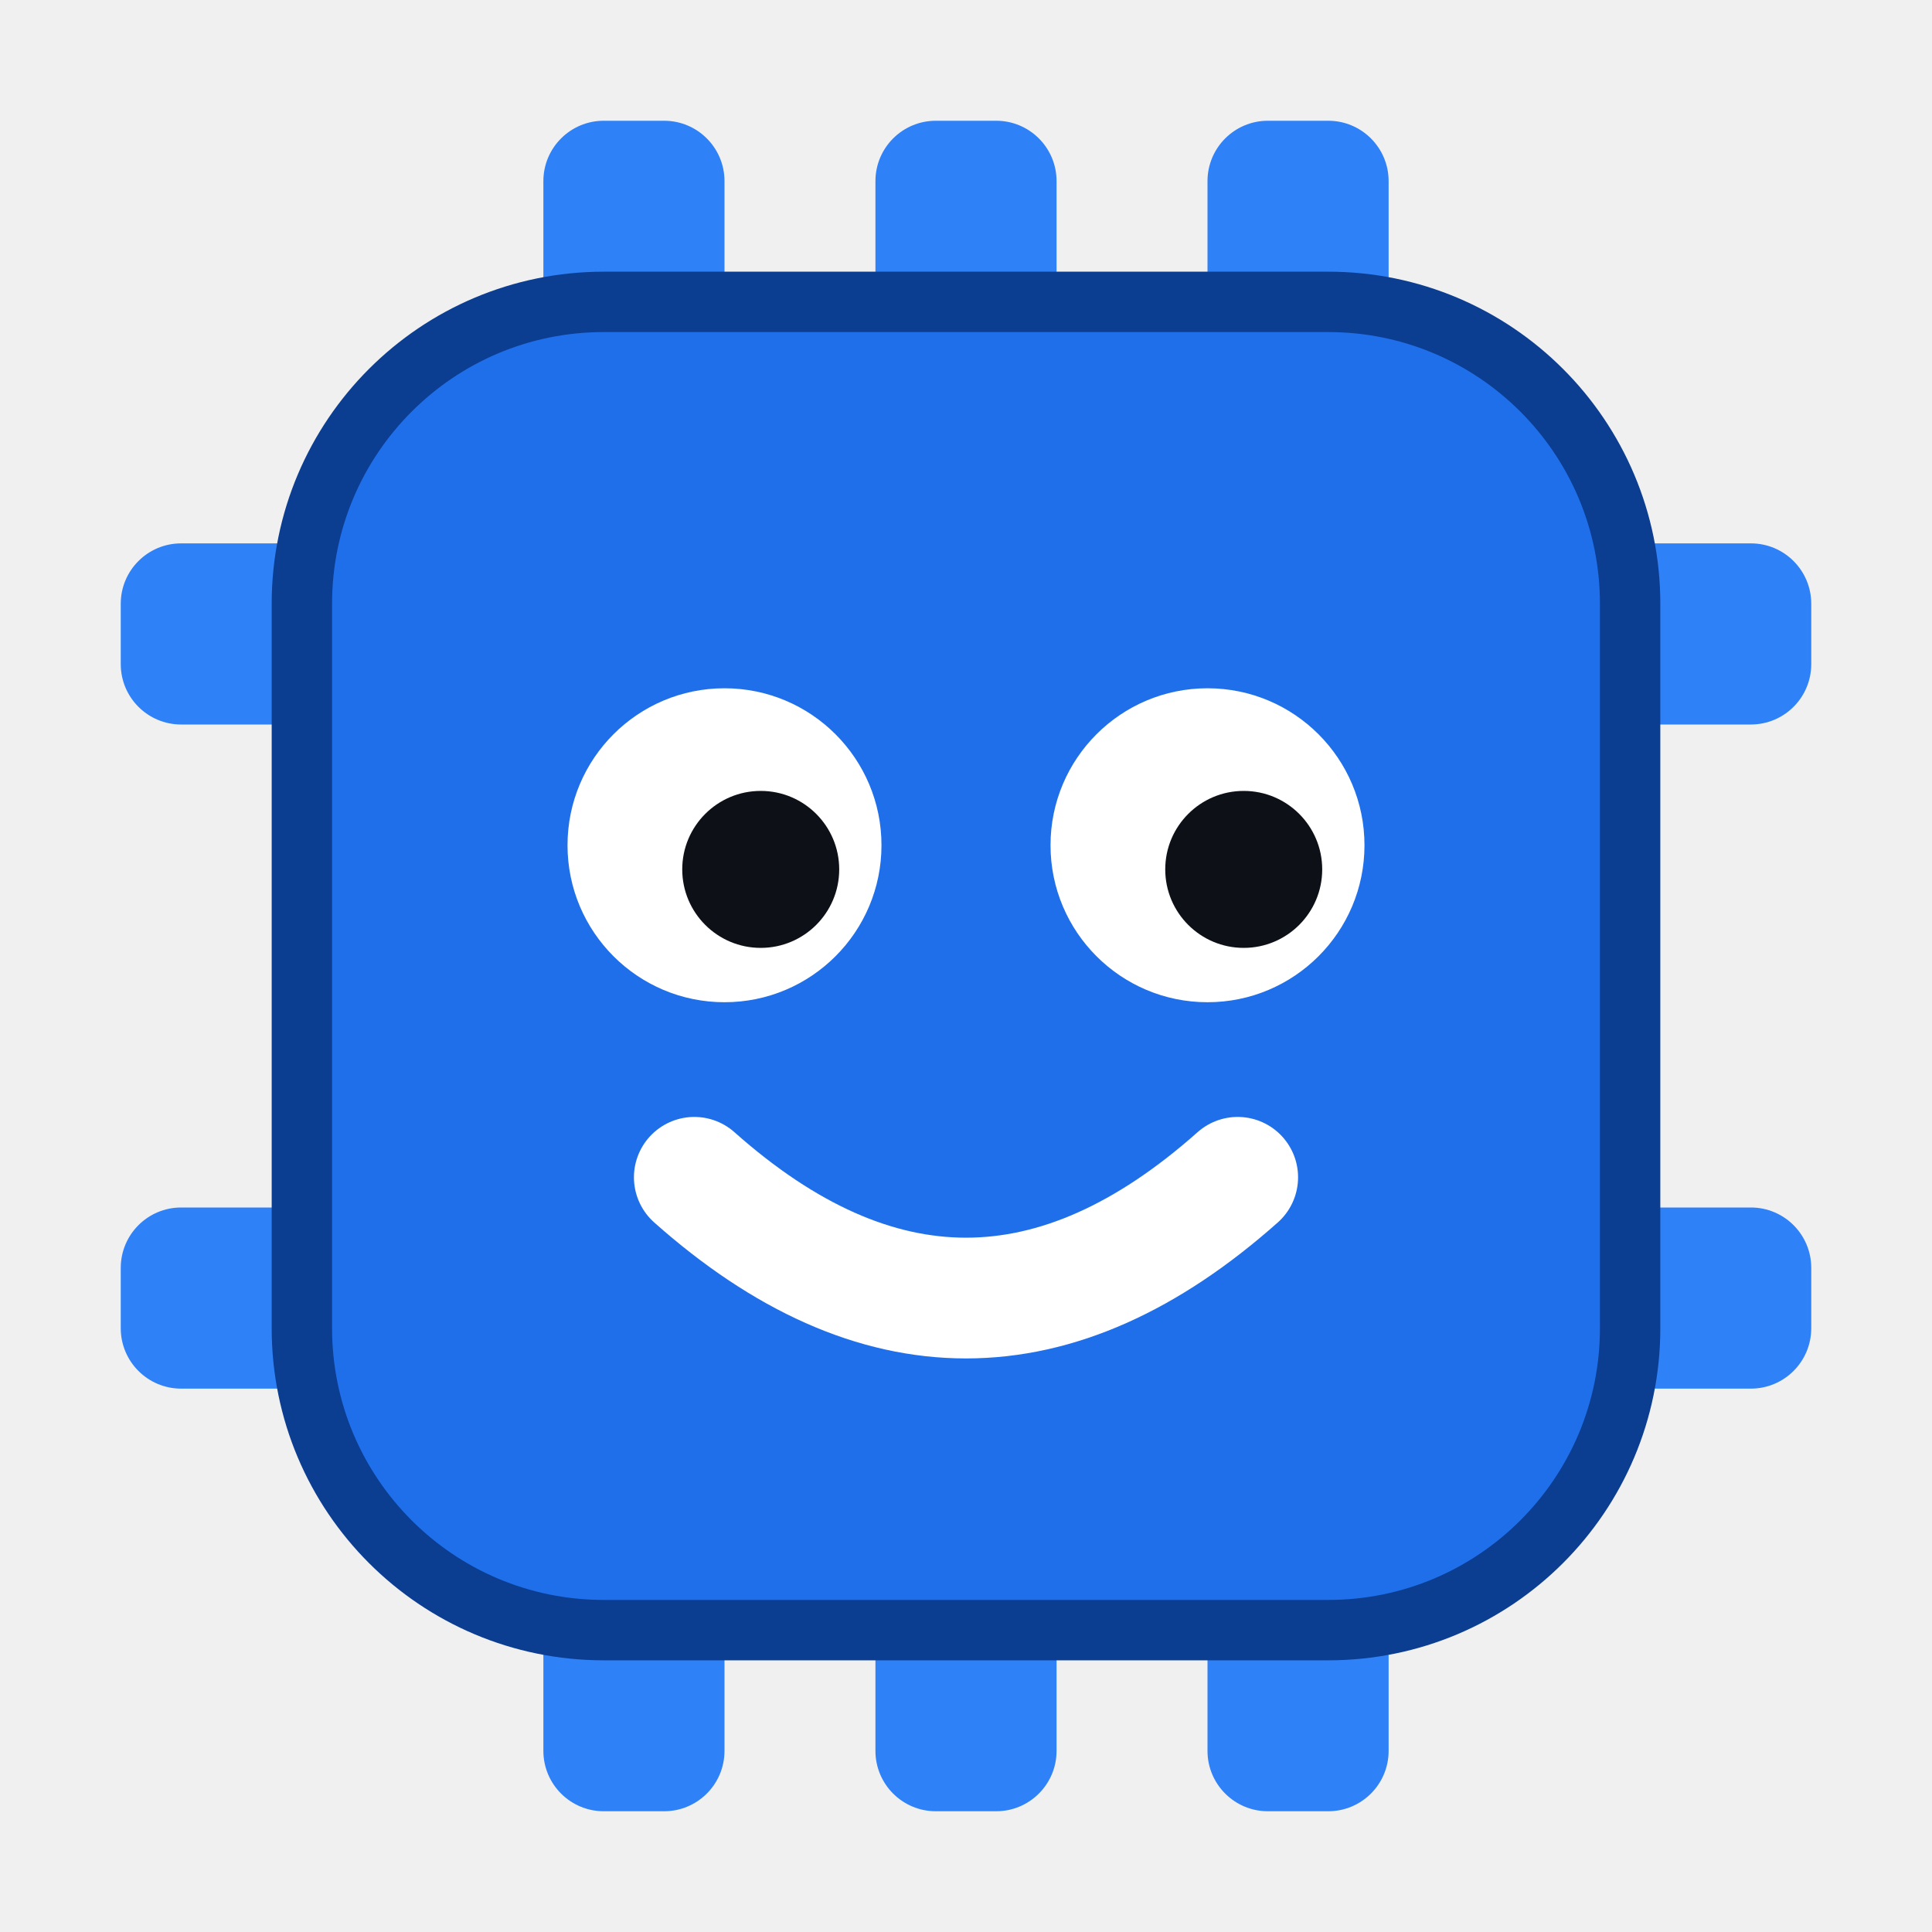
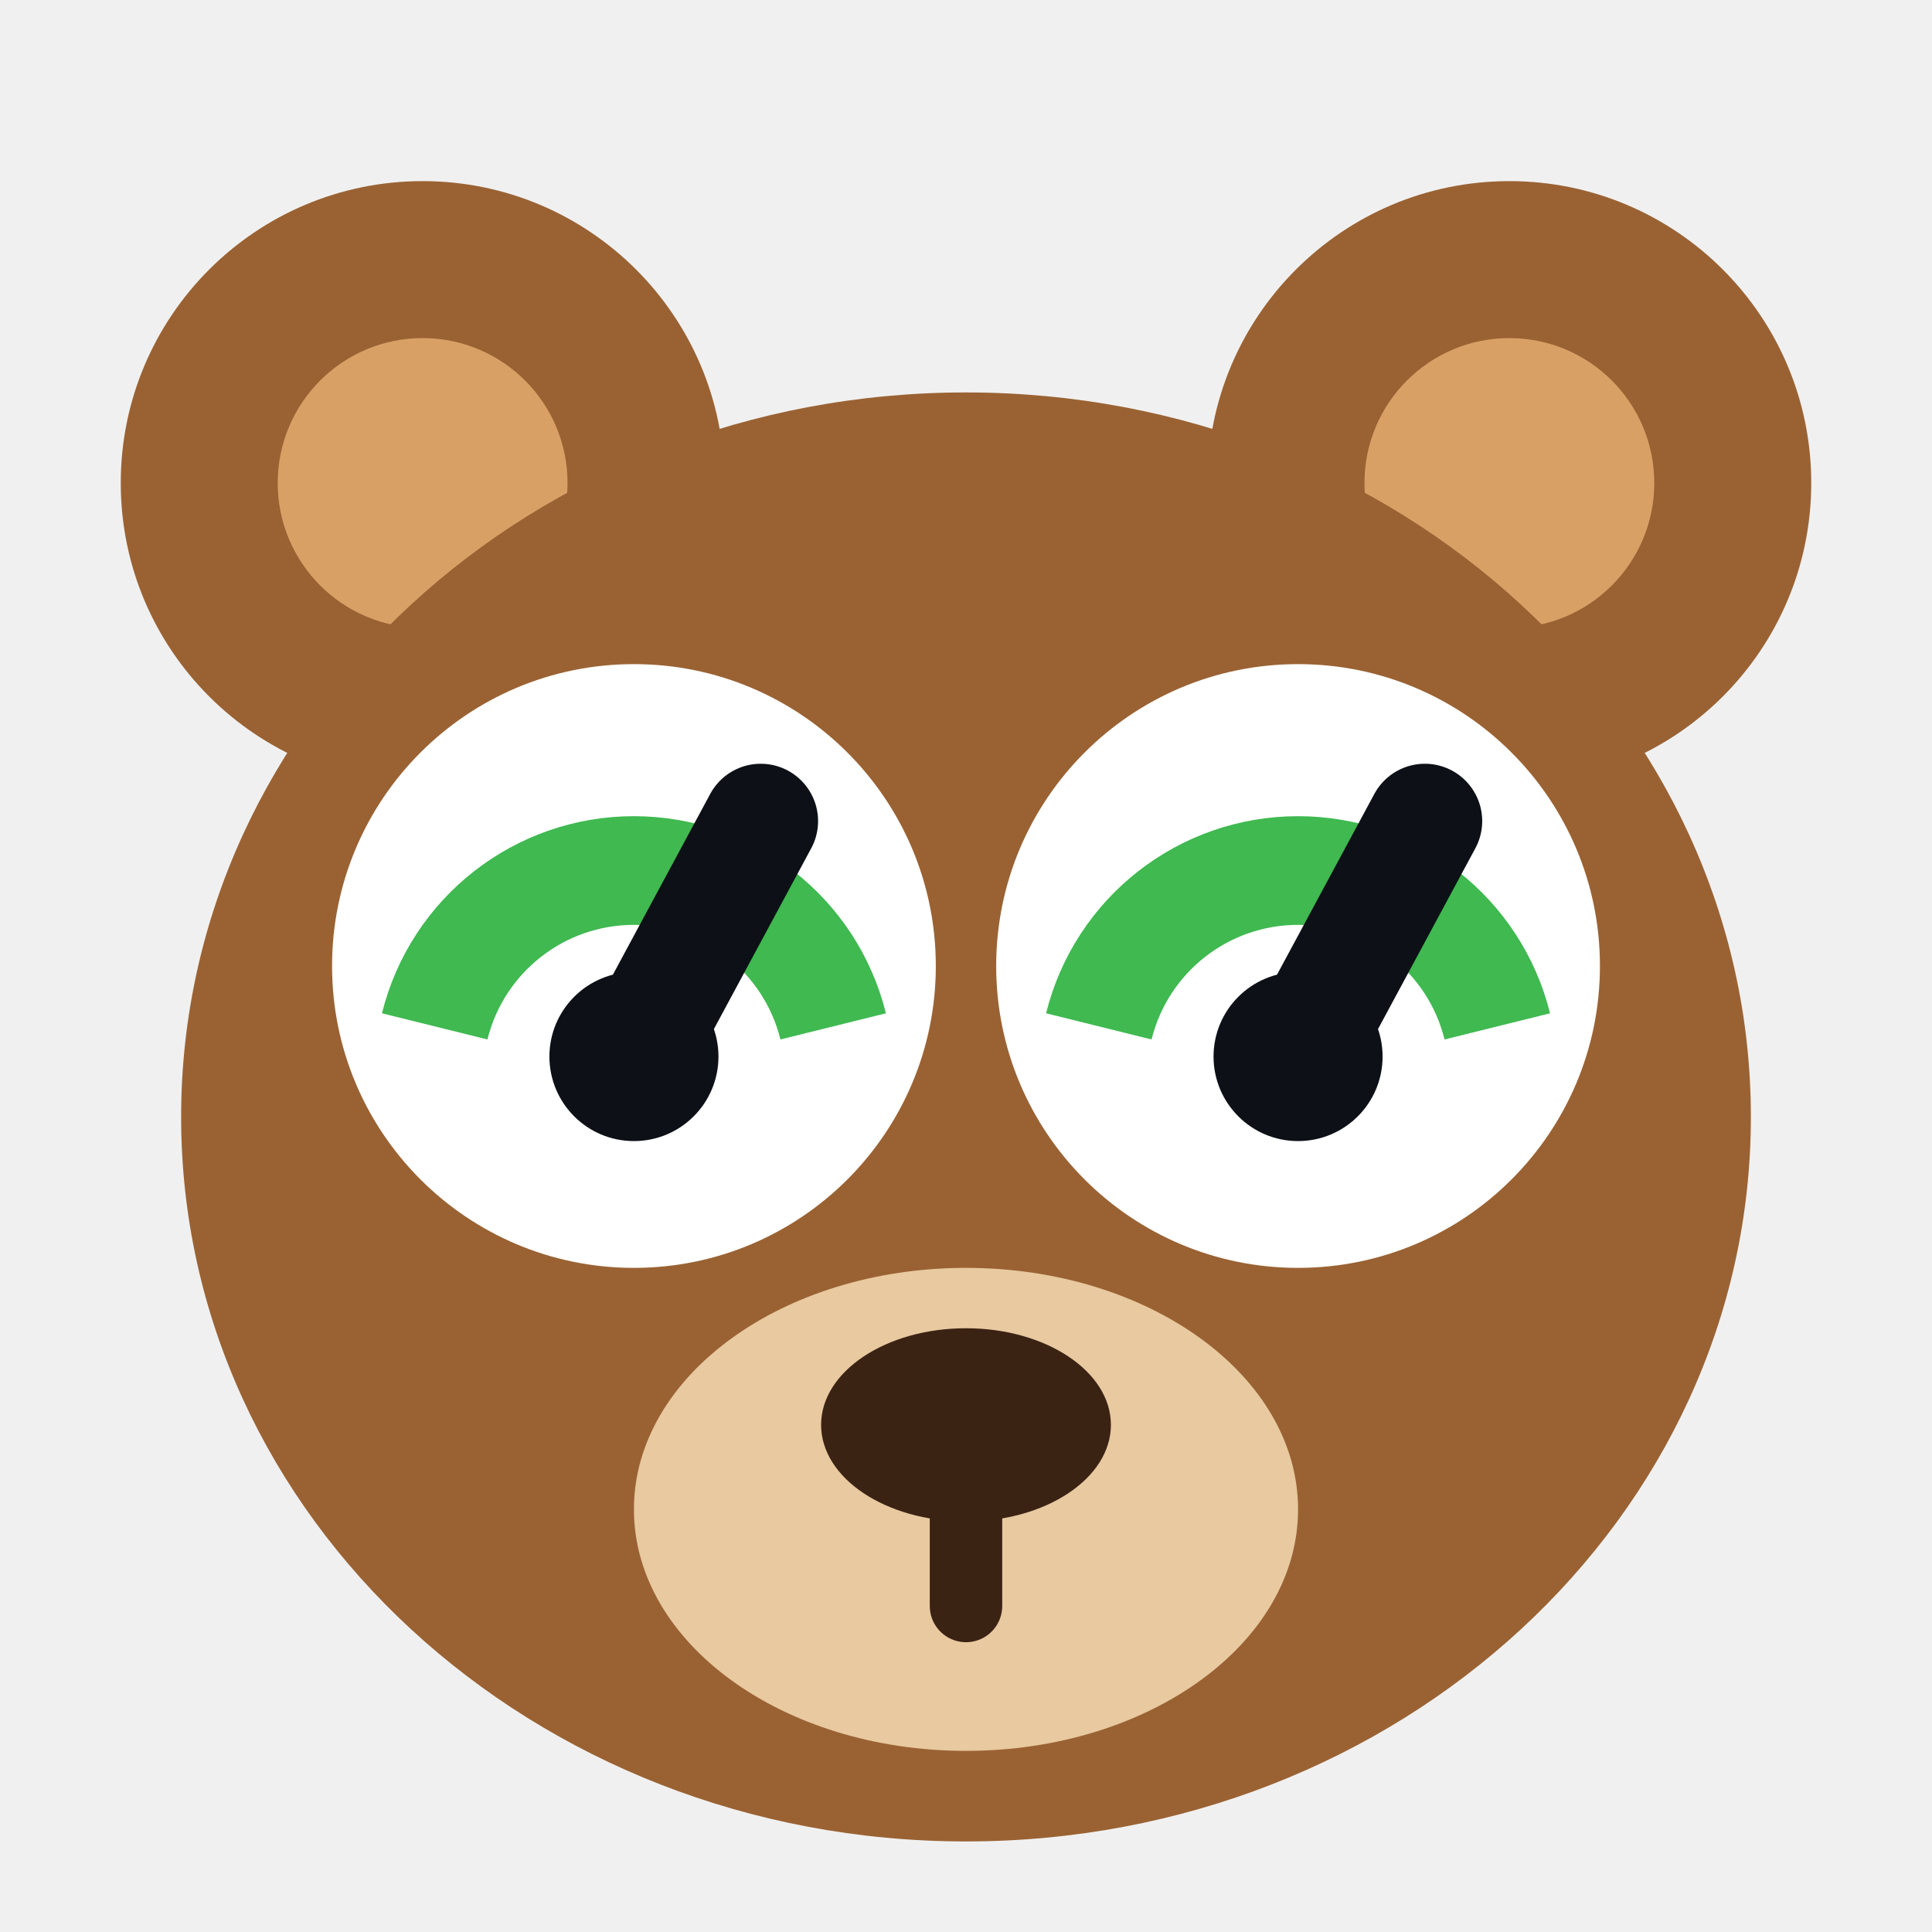
<svg xmlns="http://www.w3.org/2000/svg" viewBox="0 0 32 32">
-   <g fill="#2f81f7">
-     <rect x="9" y="2" width="3" height="5" rx="1" />
-     <rect x="14.5" y="2" width="3" height="5" rx="1" />
-     <rect x="20" y="2" width="3" height="5" rx="1" />
-     <rect x="9" y="25" width="3" height="5" rx="1" />
-     <rect x="14.5" y="25" width="3" height="5" rx="1" />
-     <rect x="20" y="25" width="3" height="5" rx="1" />
-     <rect x="2" y="9" width="5" height="3" rx="1" />
-     <rect x="2" y="20" width="5" height="3" rx="1" />
-     <rect x="25" y="9" width="5" height="3" rx="1" />
-     <rect x="25" y="20" width="5" height="3" rx="1" />
-   </g>
-   <rect x="5" y="5" width="22" height="22" rx="5" fill="#1f6feb" stroke="#0b3d91" stroke-width="1" />
-   <circle cx="12" cy="14" r="2.6" fill="#ffffff" />
-   <circle cx="20" cy="14" r="2.6" fill="#ffffff" />
-   <circle cx="12.6" cy="14.4" r="1.3" fill="#0d1117" />
-   <circle cx="20.6" cy="14.4" r="1.3" fill="#0d1117" />
-   <path d="M11.5 19.5 Q16 23.5 20.5 19.5" fill="none" stroke="#ffffff" stroke-width="2" stroke-linecap="round" />
+   <circle cx="7" cy="8" r="5" fill="#9a6233" />
+   <circle cx="25" cy="8" r="5" fill="#9a6233" />
+   <circle cx="7" cy="8" r="2.4" fill="#d9a066" />
+   <circle cx="25" cy="8" r="2.4" fill="#d9a066" />
+   <ellipse cx="16" cy="18.5" rx="13" ry="12" fill="#9a6233" />
+   <circle cx="10.5" cy="16" r="5" fill="#ffffff" />
+   <circle cx="21.5" cy="16" r="5" fill="#ffffff" />
+   <path d="M7.2 17 A3.4 3.4 0 0 1 13.8 17" fill="none" stroke="#3fb950" stroke-width="1.8" />
+   <path d="M18.2 17 A3.4 3.4 0 0 1 24.8 17" fill="none" stroke="#3fb950" stroke-width="1.8" />
+   <path d="M10.5 17.5 L12.6 13.6" stroke="#0d1117" stroke-width="1.9" stroke-linecap="round" />
+   <path d="M21.5 17.5 L23.6 13.6" stroke="#0d1117" stroke-width="1.9" stroke-linecap="round" />
+   <circle cx="10.5" cy="17.5" r="1.4" fill="#0d1117" />
+   <circle cx="21.5" cy="17.5" r="1.4" fill="#0d1117" />
+   <ellipse cx="16" cy="25" rx="5.5" ry="4" fill="#e8c9a0" />
+   <ellipse cx="16" cy="23.6" rx="2.4" ry="1.6" fill="#3b2314" />
+   <path d="M16 25 V26.6" stroke="#3b2314" stroke-width="1.2" stroke-linecap="round" />
</svg>
